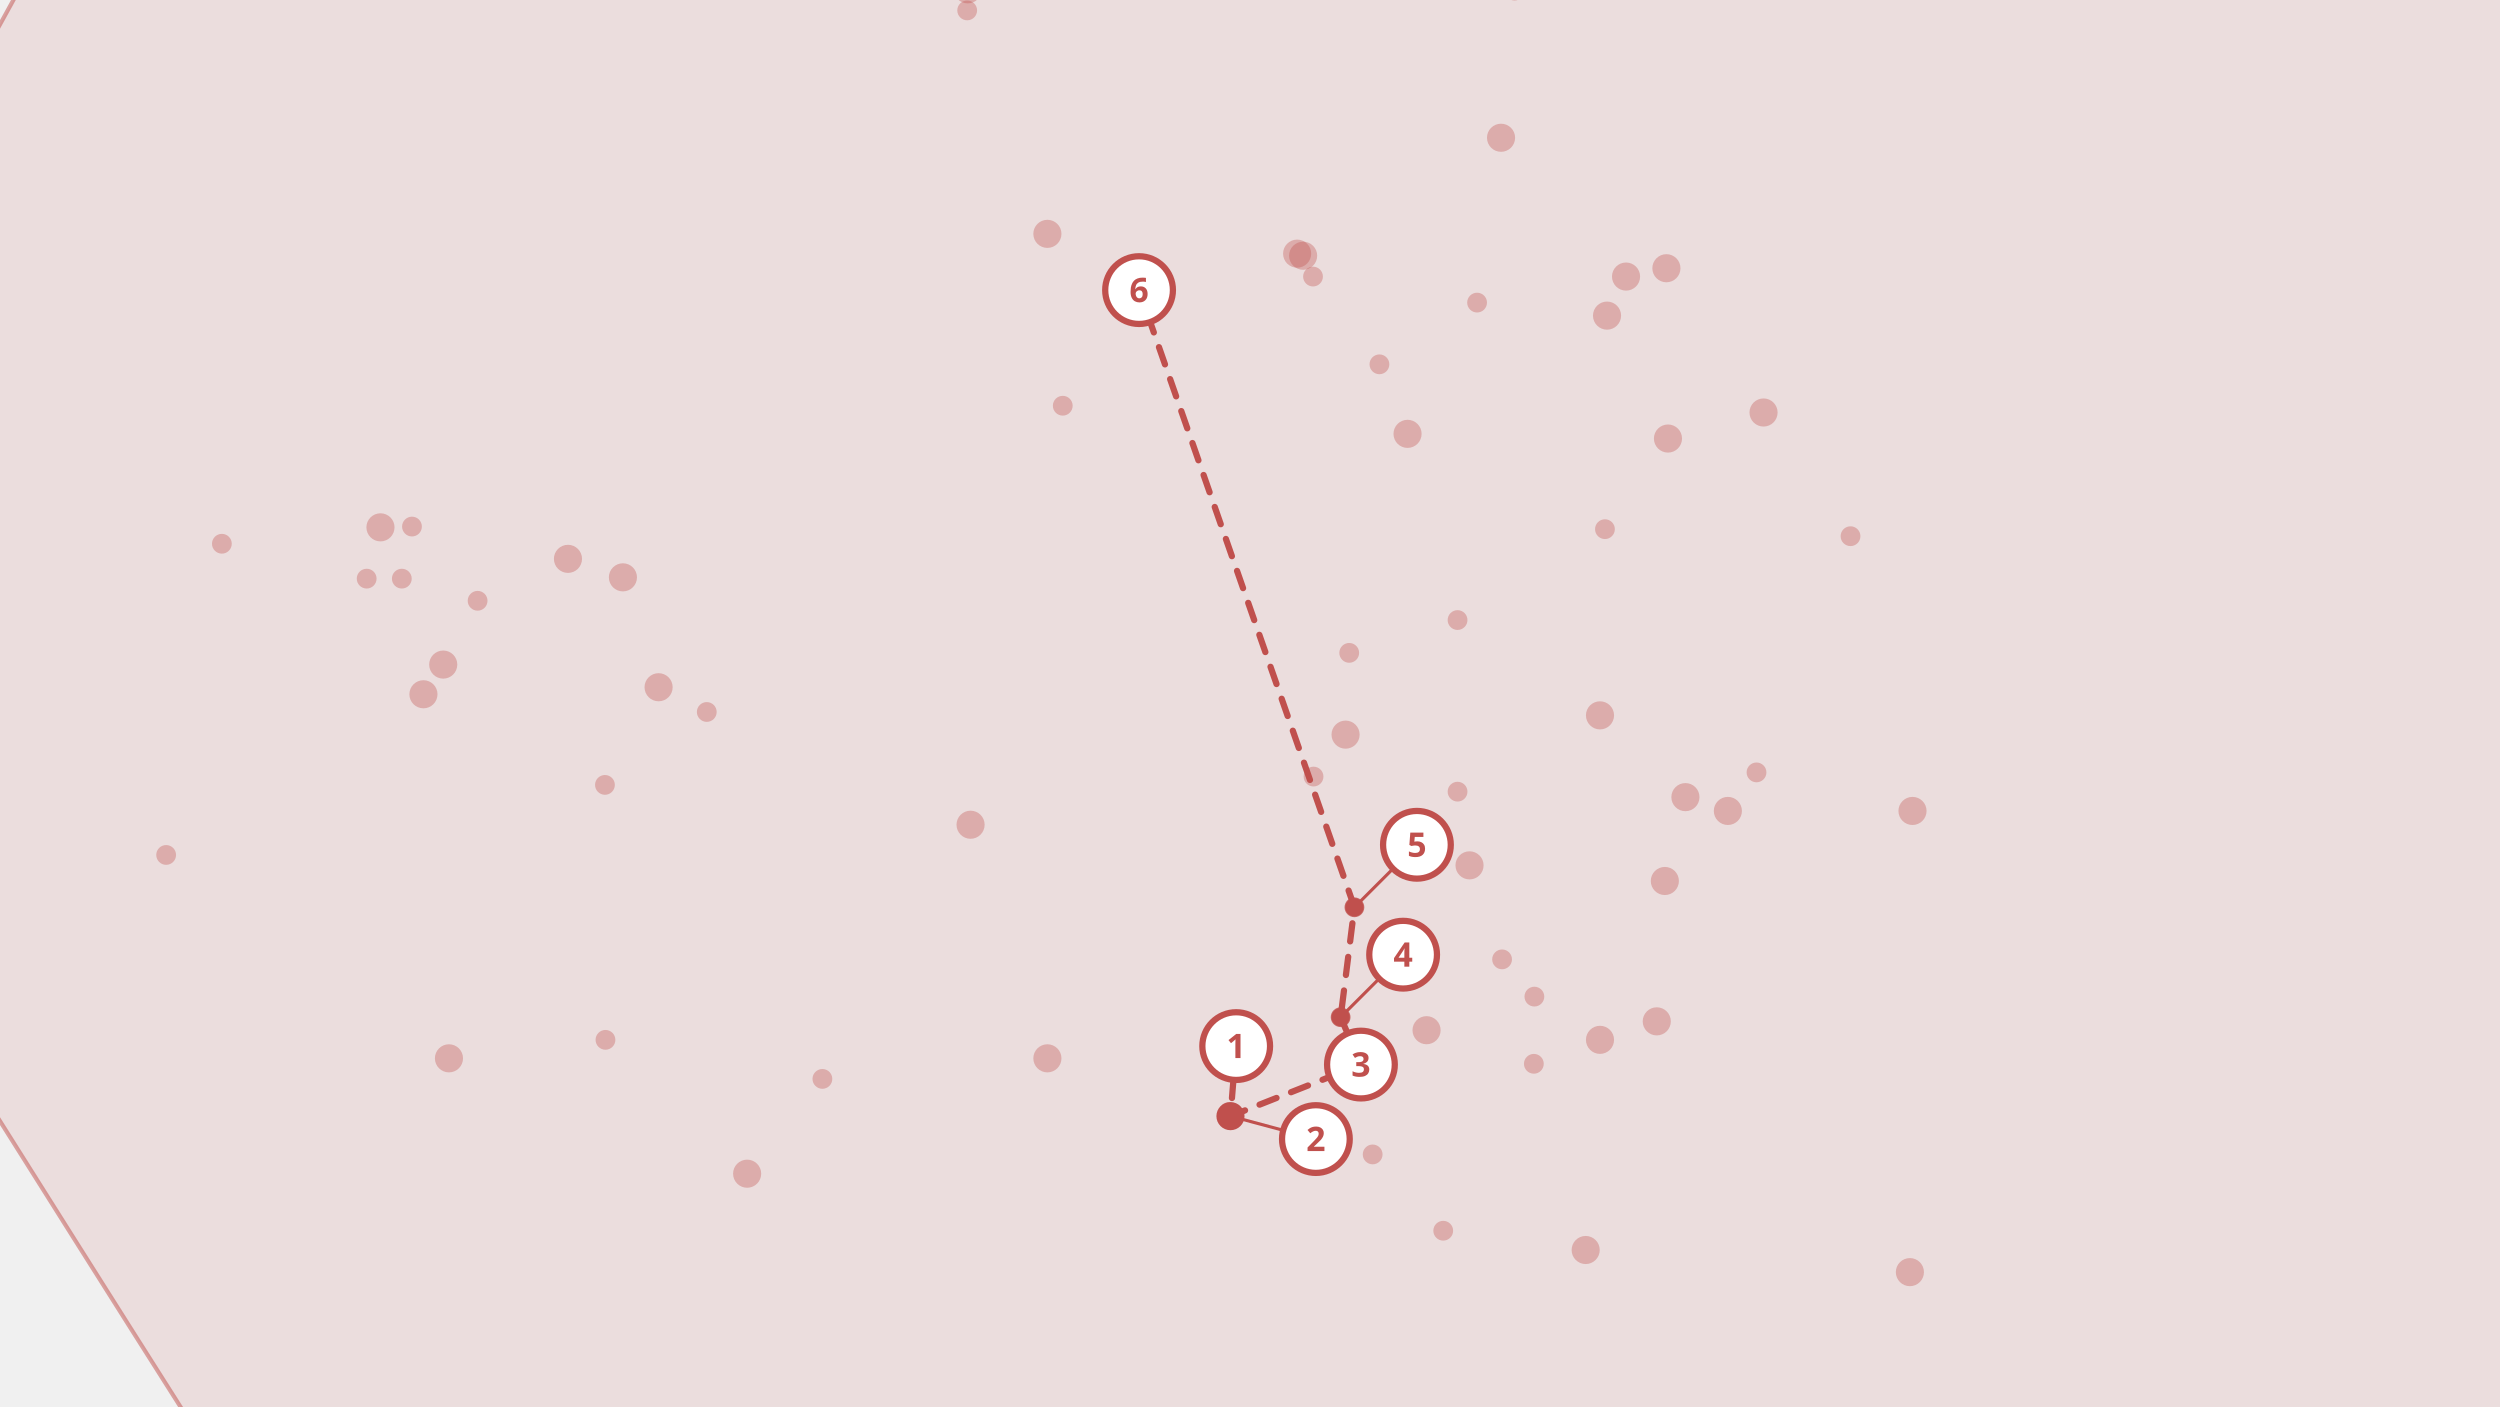
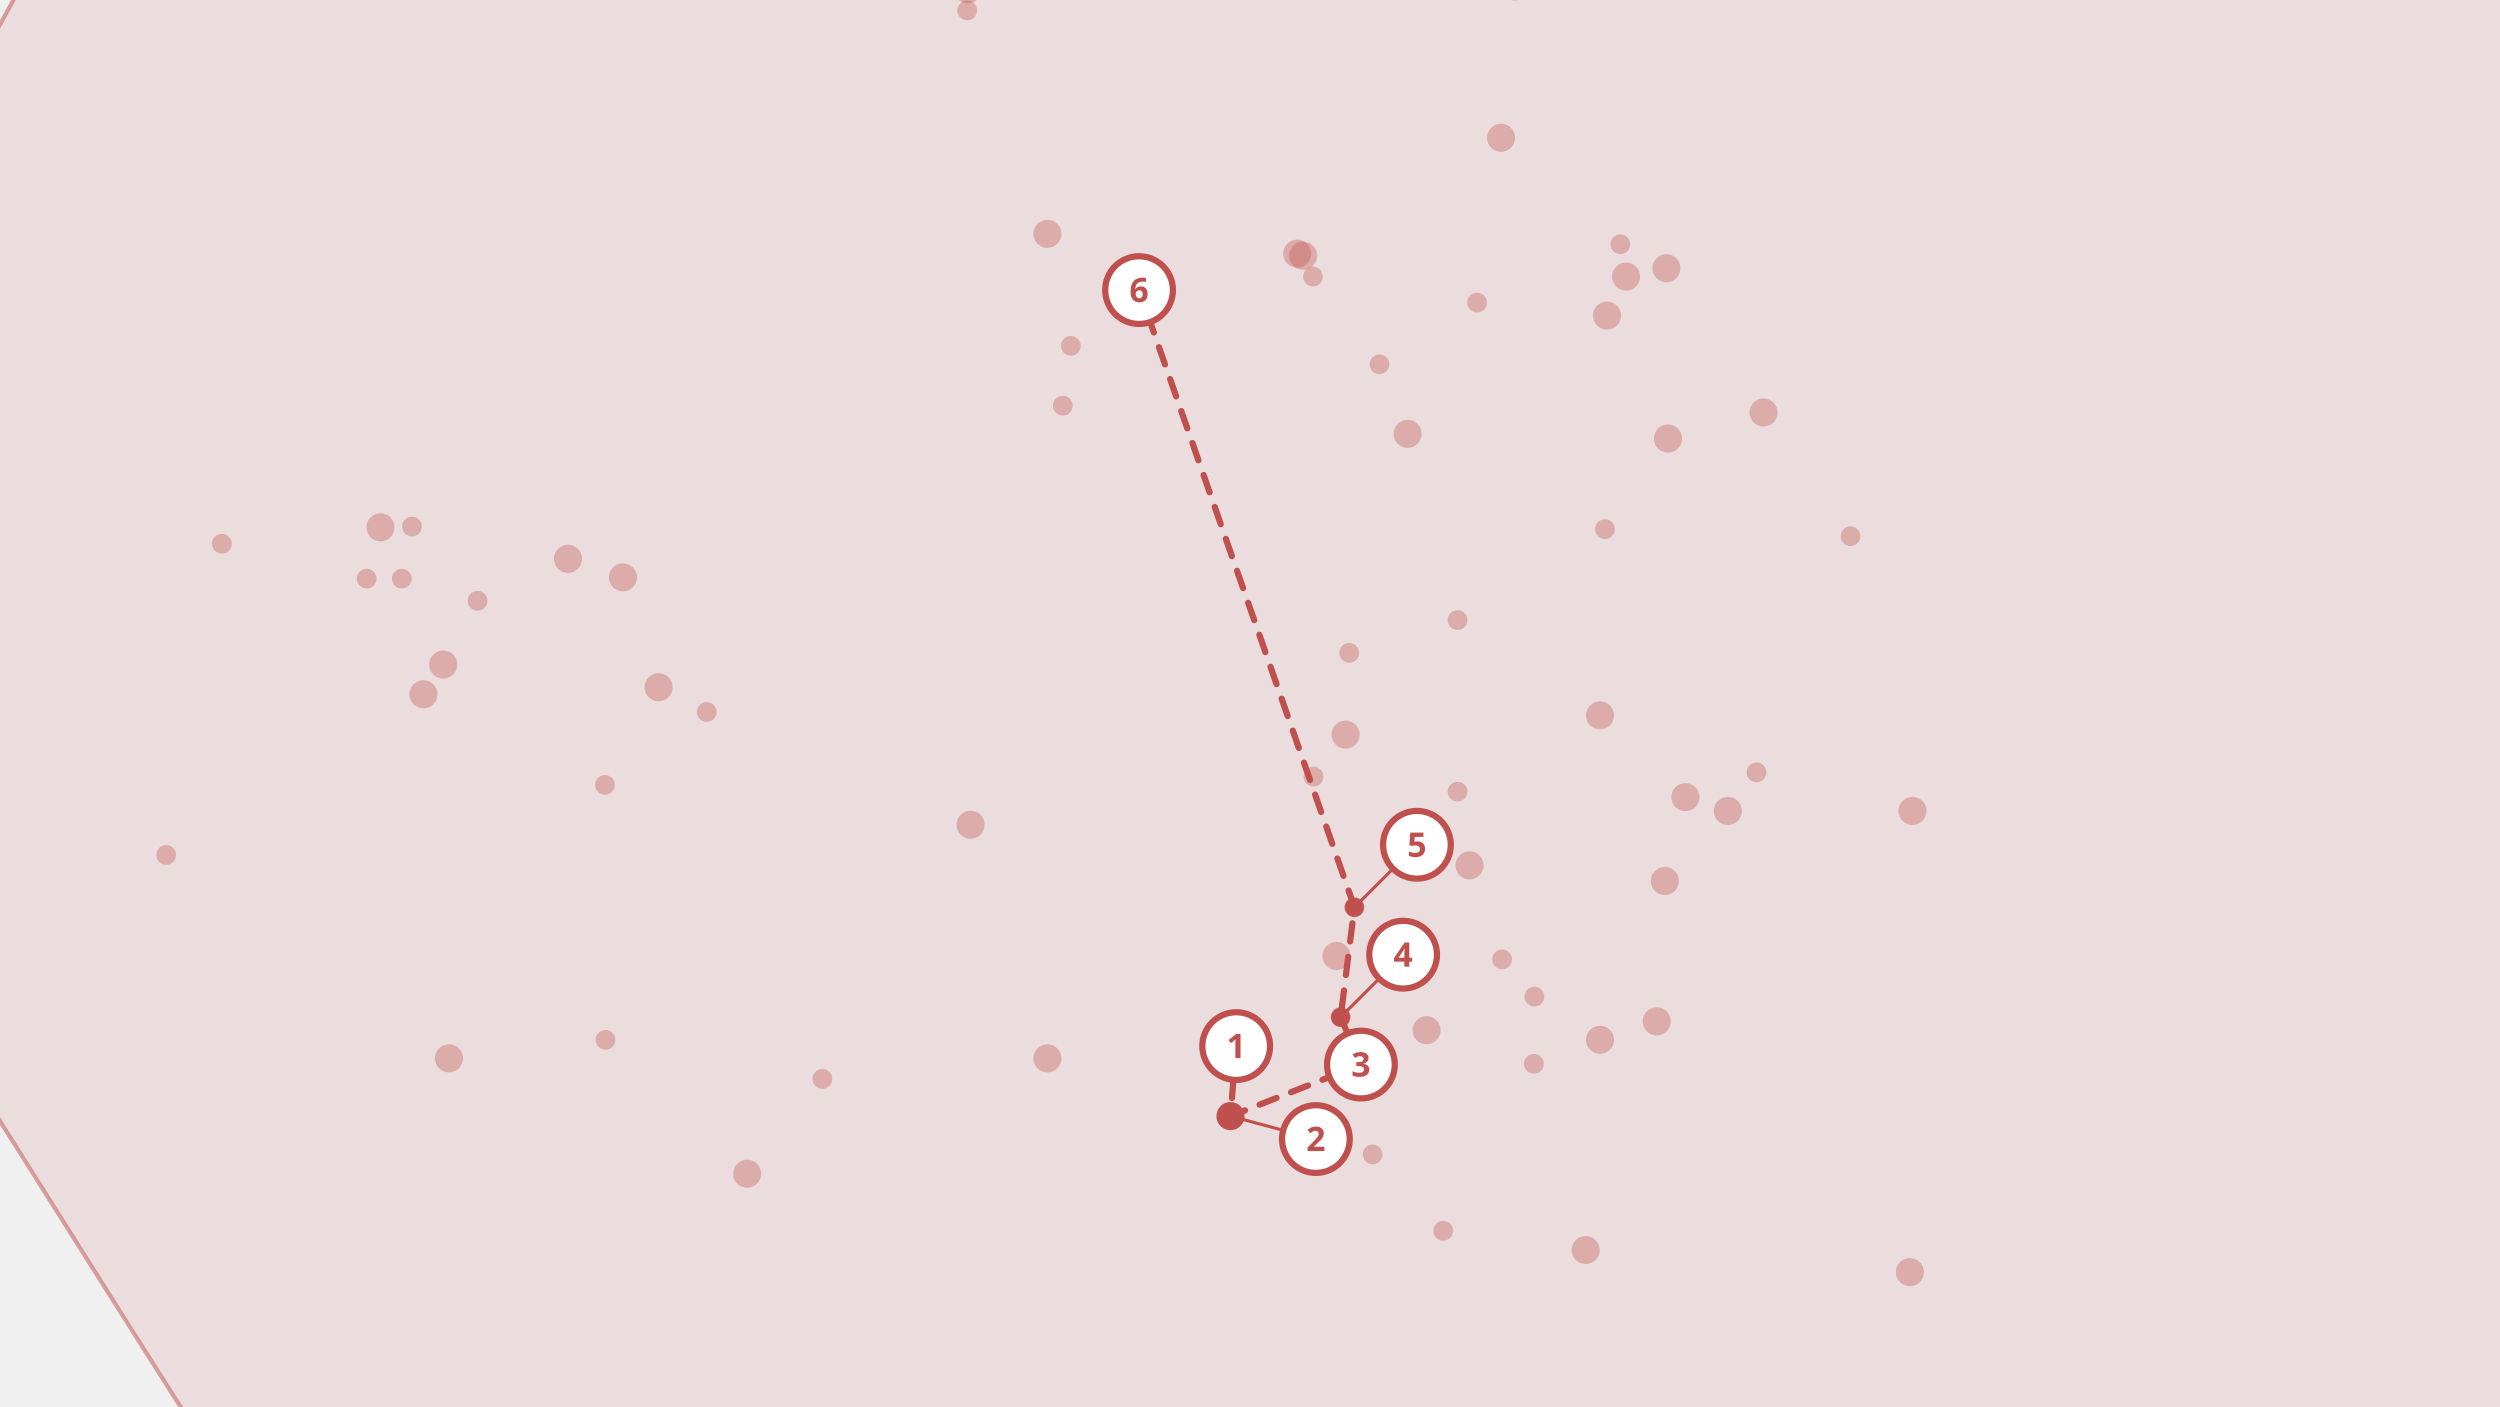
<svg xmlns="http://www.w3.org/2000/svg" viewBox="0 0 960 540" width="960" height="540" role="img" aria-labelledby="t d">
  <path d="M-111.1 256C-231.1 75.4 -188.4 307.5 -102.4 187.7C-16.5 67.9 199.1 -442.7 404.6 -462.7C610.1 -482.7 1038.8 -161.5 1130.8 67.5C1222.9 296.5 1042.4 710.3 956.9 911C871.4 1111.7 795.6 1380.7 617.6 1271.5C439.6 1162.3 8.9 436.6 -111.1 256Z" fill="#C0504D" fill-opacity=".12" stroke="#C0504D" stroke-opacity=".5" stroke-width="1.6" stroke-linejoin="round" />
  <circle cx="636.2" cy="392.2" r="5.4" fill="#C0504D" fill-opacity=".35" />
  <circle cx="402.2" cy="406.4" r="5.4" fill="#C0504D" fill-opacity=".35" />
  <circle cx="647.2" cy="306.1" r="5.4" fill="#C0504D" fill-opacity=".35" />
  <circle cx="733.4" cy="488.5" r="5.4" fill="#C0504D" fill-opacity=".35" />
  <circle cx="614.4" cy="274.7" r="5.4" fill="#C0504D" fill-opacity=".35" />
  <circle cx="474.7" cy="401.7" r="5.4" fill="#C0504D" />
  <circle cx="559.7" cy="238.1" r="3.8" fill="#C0504D" fill-opacity=".35" />
  <circle cx="639.9" cy="103" r="5.4" fill="#C0504D" fill-opacity=".35" />
  <circle cx="540.5" cy="166.6" r="5.4" fill="#C0504D" fill-opacity=".35" />
  <circle cx="674.5" cy="296.6" r="3.8" fill="#C0504D" fill-opacity=".35" />
  <circle cx="567.2" cy="116.2" r="3.8" fill="#C0504D" fill-opacity=".35" />
  <circle cx="663.5" cy="311.4" r="5.4" fill="#C0504D" fill-opacity=".35" />
  <circle cx="581.6" cy="-3.6" r="3.8" fill="#C0504D" fill-opacity=".35" />
  <circle cx="232.5" cy="399.3" r="3.8" fill="#C0504D" fill-opacity=".35" />
  <circle cx="514.8" cy="390.6" r="3.8" fill="#C0504D" fill-opacity=".8" />
  <circle cx="616.3" cy="203.2" r="3.8" fill="#C0504D" fill-opacity=".35" />
  <circle cx="640.5" cy="168.4" r="5.4" fill="#C0504D" fill-opacity=".35" />
  <circle cx="504.4" cy="298.2" r="3.8" fill="#C0504D" fill-opacity=".35" />
  <circle cx="608.9" cy="480" r="5.4" fill="#C0504D" fill-opacity=".35" />
  <circle cx="527.1" cy="443.3" r="3.8" fill="#C0504D" fill-opacity=".35" />
  <circle cx="315.8" cy="414.3" r="3.8" fill="#C0504D" fill-opacity=".35" />
  <circle cx="639.3" cy="338.3" r="5.4" fill="#C0504D" fill-opacity=".35" />
  <circle cx="516.7" cy="282.1" r="5.4" fill="#C0504D" fill-opacity=".35" />
  <circle cx="522.6" cy="408.8" r="3.8" fill="#C0504D" fill-opacity=".8" />
  <circle cx="520.1" cy="348.4" r="3.8" fill="#C0504D" fill-opacity=".8" />
  <circle cx="734.4" cy="311.4" r="5.4" fill="#C0504D" fill-opacity=".35" />
  <circle cx="677.2" cy="158.4" r="5.4" fill="#C0504D" fill-opacity=".35" />
  <circle cx="554.2" cy="472.6" r="3.8" fill="#C0504D" fill-opacity=".35" />
  <circle cx="617.1" cy="121.2" r="5.4" fill="#C0504D" fill-opacity=".35" />
  <circle cx="472.5" cy="428.6" r="5.4" fill="#C0504D" />
  <circle cx="408.1" cy="155.8" r="3.8" fill="#C0504D" fill-opacity=".35" />
  <circle cx="564.3" cy="332.3" r="5.4" fill="#C0504D" fill-opacity=".35" />
  <circle cx="559.7" cy="304" r="3.8" fill="#C0504D" fill-opacity=".35" />
  <circle cx="710.6" cy="205.9" r="3.8" fill="#C0504D" fill-opacity=".35" />
  <circle cx="576.8" cy="368.4" r="3.8" fill="#C0504D" fill-opacity=".35" />
  <circle cx="518.1" cy="250.7" r="3.8" fill="#C0504D" fill-opacity=".35" />
  <circle cx="372.7" cy="316.7" r="5.4" fill="#C0504D" fill-opacity=".35" />
  <circle cx="614.4" cy="399.3" r="5.4" fill="#C0504D" fill-opacity=".35" />
  <circle cx="437.4" cy="111.4" r="5.4" fill="#C0504D" />
  <circle cx="547.8" cy="395.6" r="5.4" fill="#C0504D" fill-opacity=".35" />
  <circle cx="402.2" cy="89.8" r="5.4" fill="#C0504D" fill-opacity=".35" />
  <circle cx="624.4" cy="106.2" r="5.4" fill="#C0504D" fill-opacity=".35" />
  <circle cx="371.6" cy="-4.1" r="5.4" fill="#C0504D" fill-opacity=".35" />
  <circle cx="162.6" cy="266.6" r="5.4" fill="#C0504D" fill-opacity=".35" />
  <circle cx="252.9" cy="263.9" r="5.4" fill="#C0504D" fill-opacity=".35" />
  <circle cx="172.4" cy="406.4" r="5.4" fill="#C0504D" fill-opacity=".35" />
  <circle cx="471.9" cy="427" r="3.8" fill="#C0504D" fill-opacity=".35" />
  <circle cx="498.1" cy="97.4" r="5.4" fill="#C0504D" fill-opacity=".35" />
  <circle cx="416.7" cy="-6.8" r="3.8" fill="#C0504D" fill-opacity=".35" />
  <circle cx="158.2" cy="202.2" r="3.8" fill="#C0504D" fill-opacity=".35" />
  <circle cx="218.1" cy="214.6" r="5.4" fill="#C0504D" fill-opacity=".35" />
  <circle cx="500.4" cy="98.2" r="5.4" fill="#C0504D" fill-opacity=".35" />
  <circle cx="286.9" cy="450.7" r="5.4" fill="#C0504D" fill-opacity=".35" />
  <circle cx="85.2" cy="208.8" r="3.8" fill="#C0504D" fill-opacity=".35" />
  <circle cx="239.2" cy="221.7" r="5.4" fill="#C0504D" fill-opacity=".35" />
  <circle cx="271.4" cy="273.4" r="3.8" fill="#C0504D" fill-opacity=".35" />
  <circle cx="183.4" cy="230.7" r="3.8" fill="#C0504D" fill-opacity=".35" />
  <circle cx="371.4" cy="4" r="3.8" fill="#C0504D" fill-opacity=".35" />
  <circle cx="140.8" cy="222.2" r="3.8" fill="#C0504D" fill-opacity=".35" />
+   <circle cx="411.2" cy="132.8" r="3.8" fill="#C0504D" fill-opacity=".35" />
+   <circle cx="622.2" cy="93.8" r="3.8" fill="#C0504D" fill-opacity=".35" />
  <circle cx="504.2" cy="106.2" r="3.8" fill="#C0504D" fill-opacity=".35" />
  <circle cx="154.3" cy="222.2" r="3.8" fill="#C0504D" fill-opacity=".35" />
  <circle cx="232.3" cy="301.4" r="3.8" fill="#C0504D" fill-opacity=".35" />
  <circle cx="170.2" cy="255.2" r="5.4" fill="#C0504D" fill-opacity=".35" />
  <circle cx="576.4" cy="52.9" r="5.4" fill="#C0504D" fill-opacity=".35" />
  <circle cx="529.7" cy="139.9" r="3.8" fill="#C0504D" fill-opacity=".35" />
  <circle cx="146.1" cy="202.5" r="5.4" fill="#C0504D" fill-opacity=".35" />
+   <circle cx="513.2" cy="367.1" r="5.4" fill="#C0504D" fill-opacity=".35" />
  <circle cx="63.8" cy="328.3" r="3.8" fill="#C0504D" fill-opacity=".35" />
  <circle cx="589.2" cy="382.7" r="3.8" fill="#C0504D" fill-opacity=".35" />
  <circle cx="589" cy="408.5" r="3.8" fill="#C0504D" fill-opacity=".35" />
  <path d="M474.7 401.7L472.5 428.6L522.6 408.8L514.8 390.6L520.1 348.4L437.4 111.4" fill="none" stroke="#C0504D" stroke-width="2.4" stroke-dasharray="7 6" stroke-linecap="round" />
  <circle cx="474.7" cy="401.7" r="13" fill="#fff" stroke="#C0504D" stroke-width="2.4" />
  <text x="474.7" y="406.3" text-anchor="middle" font-family="Figtree, system-ui, sans-serif" font-size="13" font-weight="700" fill="#C0504D">1</text>
  <path d="M472.5 428.6L505.3 437.4" stroke="#C0504D" stroke-width="1.2" />
  <circle cx="472.5" cy="428.6" r="3.5" fill="#C0504D" />
  <circle cx="505.3" cy="437.4" r="13" fill="#fff" stroke="#C0504D" stroke-width="2.4" />
  <text x="505.3" y="442" text-anchor="middle" font-family="Figtree, system-ui, sans-serif" font-size="13" font-weight="700" fill="#C0504D">2</text>
  <circle cx="522.6" cy="408.8" r="13" fill="#fff" stroke="#C0504D" stroke-width="2.4" />
  <text x="522.6" y="413.4" text-anchor="middle" font-family="Figtree, system-ui, sans-serif" font-size="13" font-weight="700" fill="#C0504D">3</text>
  <path d="M514.8 390.6L538.8 366.6" stroke="#C0504D" stroke-width="1.2" />
  <circle cx="514.8" cy="390.6" r="3.5" fill="#C0504D" />
  <circle cx="538.8" cy="366.6" r="13" fill="#fff" stroke="#C0504D" stroke-width="2.4" />
  <text x="538.8" y="371.2" text-anchor="middle" font-family="Figtree, system-ui, sans-serif" font-size="13" font-weight="700" fill="#C0504D">4</text>
  <path d="M520.1 348.4L544.1 324.4" stroke="#C0504D" stroke-width="1.2" />
  <circle cx="520.1" cy="348.4" r="3.5" fill="#C0504D" />
  <circle cx="544.1" cy="324.4" r="13" fill="#fff" stroke="#C0504D" stroke-width="2.4" />
  <text x="544.1" y="329" text-anchor="middle" font-family="Figtree, system-ui, sans-serif" font-size="13" font-weight="700" fill="#C0504D">5</text>
  <circle cx="437.4" cy="111.4" r="13" fill="#fff" stroke="#C0504D" stroke-width="2.4" />
  <text x="437.4" y="116" text-anchor="middle" font-family="Figtree, system-ui, sans-serif" font-size="13" font-weight="700" fill="#C0504D">6</text>
</svg>
